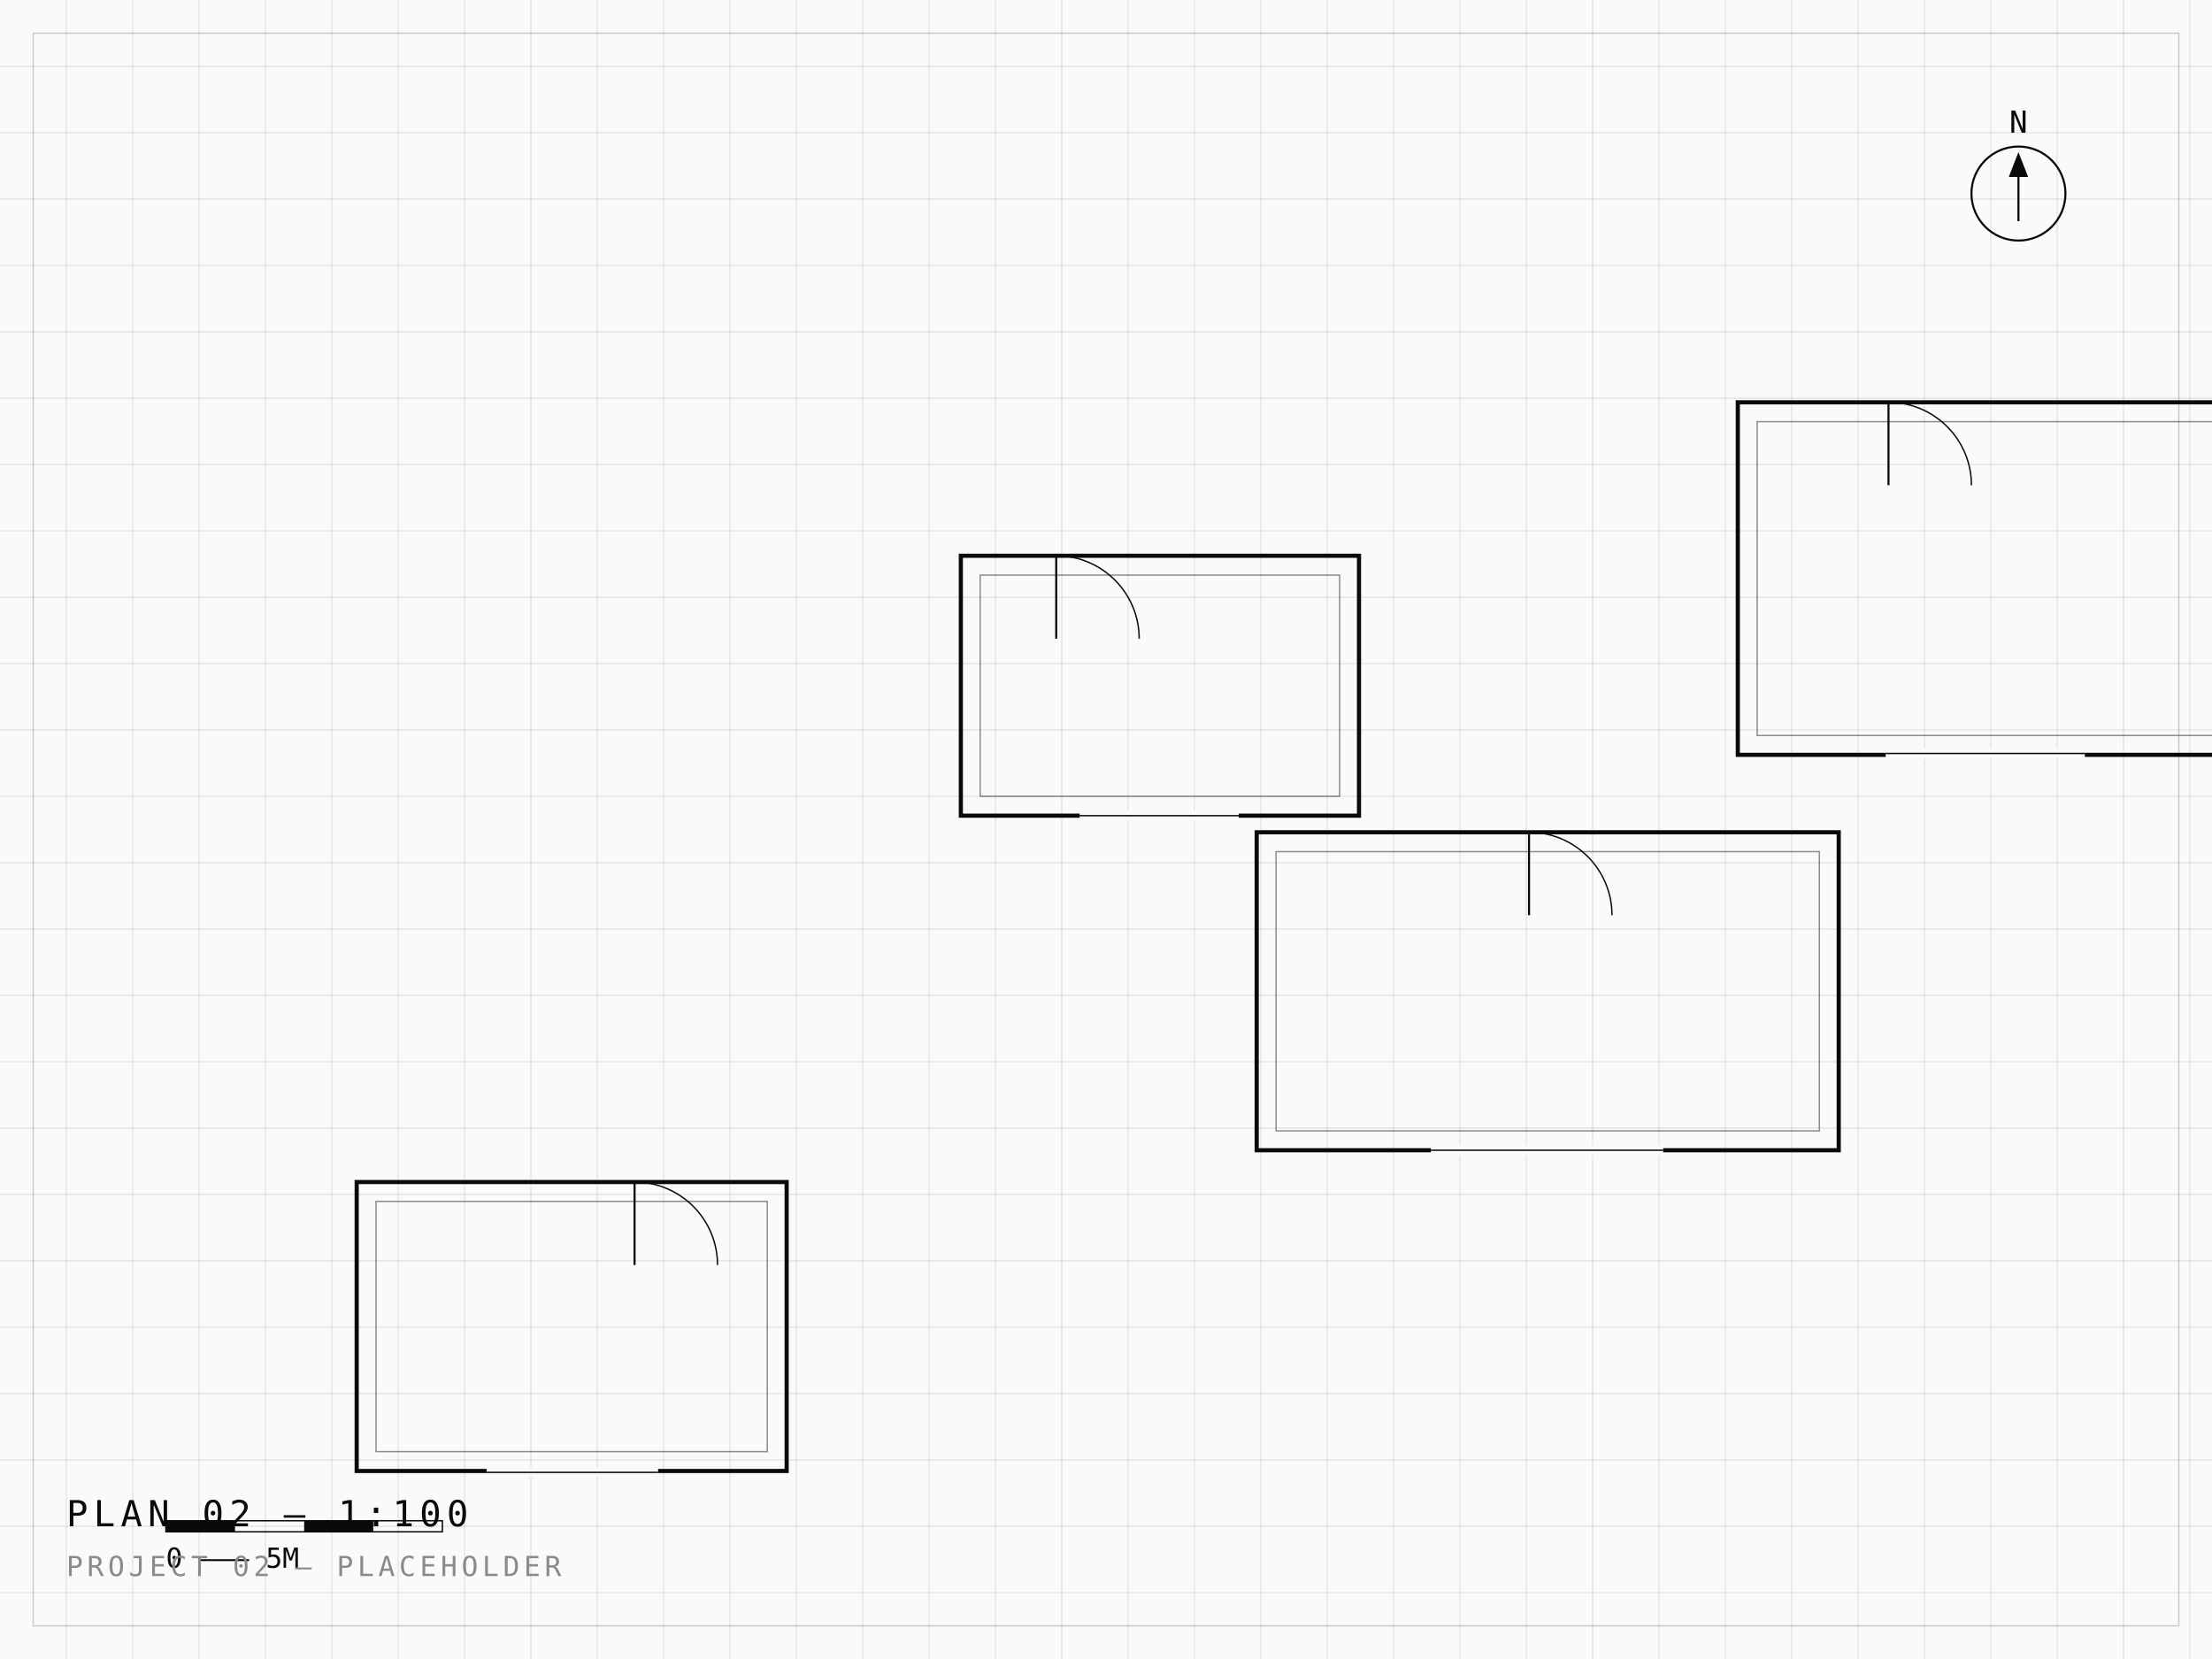
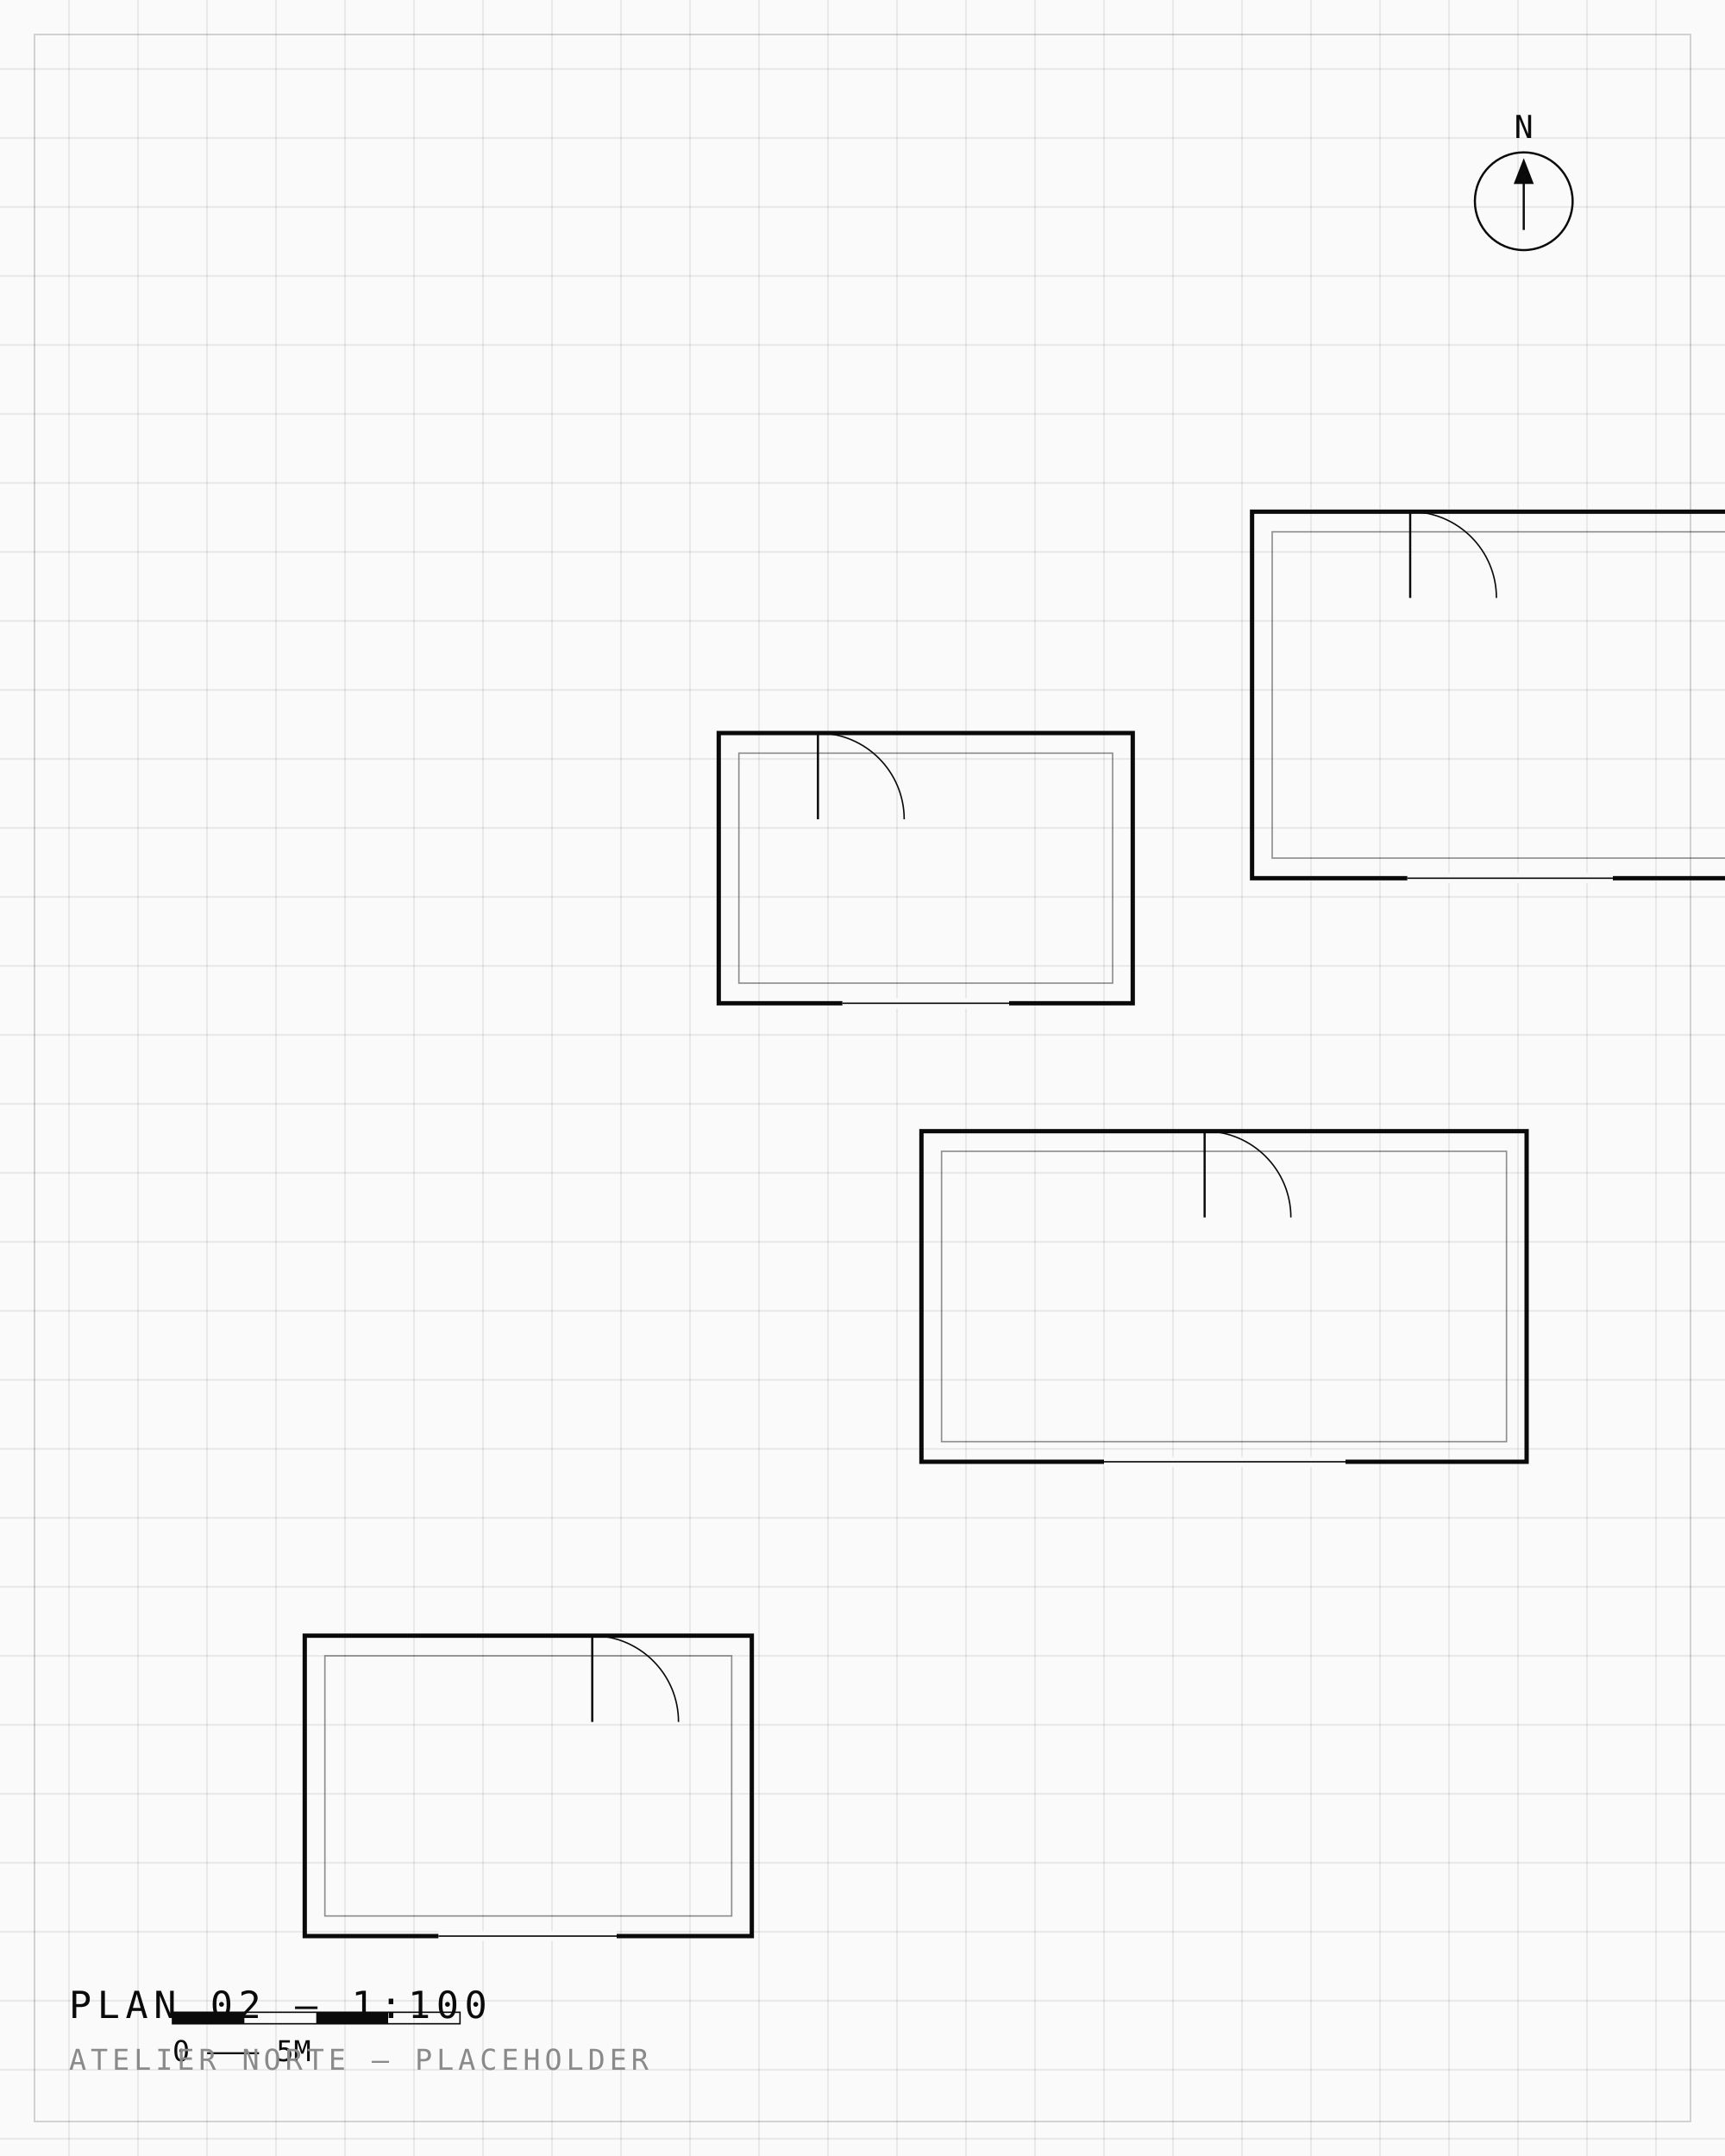
- <svg xmlns="http://www.w3.org/2000/svg" width="1600" height="1200" viewBox="0 0 1600 1200">
-   <rect width="1600" height="1200" fill="#fafafa" />
+ <svg xmlns="http://www.w3.org/2000/svg" width="1200" height="1500" viewBox="0 0 1200 1500">
+   <rect width="1200" height="1500" fill="#fafafa" />
  <g stroke="rgba(10,10,10,0.08)" stroke-width="1">
-     <line x1="48" y1="0" x2="48" y2="1200" />
-     <line x1="96" y1="0" x2="96" y2="1200" />
-     <line x1="144" y1="0" x2="144" y2="1200" />
-     <line x1="192" y1="0" x2="192" y2="1200" />
-     <line x1="240" y1="0" x2="240" y2="1200" />
-     <line x1="288" y1="0" x2="288" y2="1200" />
-     <line x1="336" y1="0" x2="336" y2="1200" />
-     <line x1="384" y1="0" x2="384" y2="1200" />
-     <line x1="432" y1="0" x2="432" y2="1200" />
-     <line x1="480" y1="0" x2="480" y2="1200" />
-     <line x1="528" y1="0" x2="528" y2="1200" />
-     <line x1="576" y1="0" x2="576" y2="1200" />
-     <line x1="624" y1="0" x2="624" y2="1200" />
-     <line x1="672" y1="0" x2="672" y2="1200" />
-     <line x1="720" y1="0" x2="720" y2="1200" />
-     <line x1="768" y1="0" x2="768" y2="1200" />
-     <line x1="816" y1="0" x2="816" y2="1200" />
-     <line x1="864" y1="0" x2="864" y2="1200" />
-     <line x1="912" y1="0" x2="912" y2="1200" />
-     <line x1="960" y1="0" x2="960" y2="1200" />
-     <line x1="1008" y1="0" x2="1008" y2="1200" />
-     <line x1="1056" y1="0" x2="1056" y2="1200" />
-     <line x1="1104" y1="0" x2="1104" y2="1200" />
-     <line x1="1152" y1="0" x2="1152" y2="1200" />
-     <line x1="1200" y1="0" x2="1200" y2="1200" />
-     <line x1="1248" y1="0" x2="1248" y2="1200" />
-     <line x1="1296" y1="0" x2="1296" y2="1200" />
-     <line x1="1344" y1="0" x2="1344" y2="1200" />
-     <line x1="1392" y1="0" x2="1392" y2="1200" />
-     <line x1="1440" y1="0" x2="1440" y2="1200" />
-     <line x1="1488" y1="0" x2="1488" y2="1200" />
-     <line x1="1536" y1="0" x2="1536" y2="1200" />
-     <line x1="1584" y1="0" x2="1584" y2="1200" />
-     <line x1="0" y1="48" x2="1600" y2="48" />
-     <line x1="0" y1="96" x2="1600" y2="96" />
-     <line x1="0" y1="144" x2="1600" y2="144" />
-     <line x1="0" y1="192" x2="1600" y2="192" />
-     <line x1="0" y1="240" x2="1600" y2="240" />
-     <line x1="0" y1="288" x2="1600" y2="288" />
-     <line x1="0" y1="336" x2="1600" y2="336" />
-     <line x1="0" y1="384" x2="1600" y2="384" />
-     <line x1="0" y1="432" x2="1600" y2="432" />
-     <line x1="0" y1="480" x2="1600" y2="480" />
-     <line x1="0" y1="528" x2="1600" y2="528" />
-     <line x1="0" y1="576" x2="1600" y2="576" />
-     <line x1="0" y1="624" x2="1600" y2="624" />
-     <line x1="0" y1="672" x2="1600" y2="672" />
-     <line x1="0" y1="720" x2="1600" y2="720" />
-     <line x1="0" y1="768" x2="1600" y2="768" />
-     <line x1="0" y1="816" x2="1600" y2="816" />
-     <line x1="0" y1="864" x2="1600" y2="864" />
-     <line x1="0" y1="912" x2="1600" y2="912" />
-     <line x1="0" y1="960" x2="1600" y2="960" />
-     <line x1="0" y1="1008" x2="1600" y2="1008" />
-     <line x1="0" y1="1056" x2="1600" y2="1056" />
-     <line x1="0" y1="1104" x2="1600" y2="1104" />
-     <line x1="0" y1="1152" x2="1600" y2="1152" />
+     <line x1="48" y1="0" x2="48" y2="1500" />
+     <line x1="96" y1="0" x2="96" y2="1500" />
+     <line x1="144" y1="0" x2="144" y2="1500" />
+     <line x1="192" y1="0" x2="192" y2="1500" />
+     <line x1="240" y1="0" x2="240" y2="1500" />
+     <line x1="288" y1="0" x2="288" y2="1500" />
+     <line x1="336" y1="0" x2="336" y2="1500" />
+     <line x1="384" y1="0" x2="384" y2="1500" />
+     <line x1="432" y1="0" x2="432" y2="1500" />
+     <line x1="480" y1="0" x2="480" y2="1500" />
+     <line x1="528" y1="0" x2="528" y2="1500" />
+     <line x1="576" y1="0" x2="576" y2="1500" />
+     <line x1="624" y1="0" x2="624" y2="1500" />
+     <line x1="672" y1="0" x2="672" y2="1500" />
+     <line x1="720" y1="0" x2="720" y2="1500" />
+     <line x1="768" y1="0" x2="768" y2="1500" />
+     <line x1="816" y1="0" x2="816" y2="1500" />
+     <line x1="864" y1="0" x2="864" y2="1500" />
+     <line x1="912" y1="0" x2="912" y2="1500" />
+     <line x1="960" y1="0" x2="960" y2="1500" />
+     <line x1="1008" y1="0" x2="1008" y2="1500" />
+     <line x1="1056" y1="0" x2="1056" y2="1500" />
+     <line x1="1104" y1="0" x2="1104" y2="1500" />
+     <line x1="1152" y1="0" x2="1152" y2="1500" />
+     <line x1="0" y1="48" x2="1200" y2="48" />
+     <line x1="0" y1="96" x2="1200" y2="96" />
+     <line x1="0" y1="144" x2="1200" y2="144" />
+     <line x1="0" y1="192" x2="1200" y2="192" />
+     <line x1="0" y1="240" x2="1200" y2="240" />
+     <line x1="0" y1="288" x2="1200" y2="288" />
+     <line x1="0" y1="336" x2="1200" y2="336" />
+     <line x1="0" y1="384" x2="1200" y2="384" />
+     <line x1="0" y1="432" x2="1200" y2="432" />
+     <line x1="0" y1="480" x2="1200" y2="480" />
+     <line x1="0" y1="528" x2="1200" y2="528" />
+     <line x1="0" y1="576" x2="1200" y2="576" />
+     <line x1="0" y1="624" x2="1200" y2="624" />
+     <line x1="0" y1="672" x2="1200" y2="672" />
+     <line x1="0" y1="720" x2="1200" y2="720" />
+     <line x1="0" y1="768" x2="1200" y2="768" />
+     <line x1="0" y1="816" x2="1200" y2="816" />
+     <line x1="0" y1="864" x2="1200" y2="864" />
+     <line x1="0" y1="912" x2="1200" y2="912" />
+     <line x1="0" y1="960" x2="1200" y2="960" />
+     <line x1="0" y1="1008" x2="1200" y2="1008" />
+     <line x1="0" y1="1056" x2="1200" y2="1056" />
+     <line x1="0" y1="1104" x2="1200" y2="1104" />
+     <line x1="0" y1="1152" x2="1200" y2="1152" />
+     <line x1="0" y1="1200" x2="1200" y2="1200" />
+     <line x1="0" y1="1248" x2="1200" y2="1248" />
+     <line x1="0" y1="1296" x2="1200" y2="1296" />
+     <line x1="0" y1="1344" x2="1200" y2="1344" />
+     <line x1="0" y1="1392" x2="1200" y2="1392" />
+     <line x1="0" y1="1440" x2="1200" y2="1440" />
+     <line x1="0" y1="1488" x2="1200" y2="1488" />
  </g>
-   <rect x="24" y="24" width="1552" height="1152" fill="none" stroke="rgba(10,10,10,0.2)" stroke-width="1" />
-   <rect x="1257" y="291" width="358" height="255" fill="none" stroke="#0a0a0a" stroke-width="3" />
-   <rect x="1271" y="305" width="330" height="227" fill="none" stroke="#0a0a0a" stroke-width="1" opacity="0.45" />
-   <line x1="1366" y1="291" x2="1366" y2="351" stroke="#0a0a0a" stroke-width="1.5" />
-   <path d="M 1366 291 A 60 60 0 0 1 1426 351" fill="none" stroke="#0a0a0a" stroke-width="1" />
-   <line x1="1364" y1="545" x2="1508" y2="545" stroke="#fafafa" stroke-width="7" />
-   <line x1="1364" y1="545" x2="1508" y2="545" stroke="#0a0a0a" stroke-width="1" />
-   <rect x="695" y="402" width="288" height="188" fill="none" stroke="#0a0a0a" stroke-width="3" />
-   <rect x="709" y="416" width="260" height="160" fill="none" stroke="#0a0a0a" stroke-width="1" opacity="0.45" />
-   <line x1="764" y1="402" x2="764" y2="462" stroke="#0a0a0a" stroke-width="1.5" />
-   <path d="M 764 402 A 60 60 0 0 1 824 462" fill="none" stroke="#0a0a0a" stroke-width="1" />
-   <line x1="781" y1="590" x2="896" y2="590" stroke="#fafafa" stroke-width="7" />
-   <line x1="781" y1="590" x2="896" y2="590" stroke="#0a0a0a" stroke-width="1" />
-   <rect x="909" y="602" width="421" height="230" fill="none" stroke="#0a0a0a" stroke-width="3" />
-   <rect x="923" y="616" width="393" height="202" fill="none" stroke="#0a0a0a" stroke-width="1" opacity="0.45" />
-   <line x1="1106" y1="602" x2="1106" y2="662" stroke="#0a0a0a" stroke-width="1.5" />
-   <path d="M 1106 602 A 60 60 0 0 1 1166 662" fill="none" stroke="#0a0a0a" stroke-width="1" />
-   <line x1="1035" y1="832" x2="1203" y2="832" stroke="#fafafa" stroke-width="7" />
-   <line x1="1035" y1="832" x2="1203" y2="832" stroke="#0a0a0a" stroke-width="1" />
-   <rect x="258" y="855" width="311" height="209" fill="none" stroke="#0a0a0a" stroke-width="3" />
-   <rect x="272" y="869" width="283" height="181" fill="none" stroke="#0a0a0a" stroke-width="1" opacity="0.45" />
-   <line x1="459" y1="855" x2="459" y2="915" stroke="#0a0a0a" stroke-width="1.5" />
-   <path d="M 459 855 A 60 60 0 0 1 519 915" fill="none" stroke="#0a0a0a" stroke-width="1" />
-   <line x1="352" y1="1065" x2="476" y2="1065" stroke="#fafafa" stroke-width="7" />
-   <line x1="352" y1="1065" x2="476" y2="1065" stroke="#0a0a0a" stroke-width="1" />
-   <g transform="translate(1460,140)" stroke="#0a0a0a" fill="none" stroke-width="1.5">
+   <rect x="24" y="24" width="1152" height="1452" fill="none" stroke="rgba(10,10,10,0.2)" stroke-width="1" />
+   <rect x="871" y="356" width="358" height="255" fill="none" stroke="#0a0a0a" stroke-width="3" />
+   <rect x="885" y="370" width="330" height="227" fill="none" stroke="#0a0a0a" stroke-width="1" opacity="0.45" />
+   <line x1="981" y1="356" x2="981" y2="416" stroke="#0a0a0a" stroke-width="1.5" />
+   <path d="M 981 356 A 60 60 0 0 1 1041 416" fill="none" stroke="#0a0a0a" stroke-width="1" />
+   <line x1="979" y1="611" x2="1122" y2="611" stroke="#fafafa" stroke-width="7" />
+   <line x1="979" y1="611" x2="1122" y2="611" stroke="#0a0a0a" stroke-width="1" />
+   <rect x="500" y="510" width="288" height="188" fill="none" stroke="#0a0a0a" stroke-width="3" />
+   <rect x="514" y="524" width="260" height="160" fill="none" stroke="#0a0a0a" stroke-width="1" opacity="0.45" />
+   <line x1="569" y1="510" x2="569" y2="570" stroke="#0a0a0a" stroke-width="1.5" />
+   <path d="M 569 510 A 60 60 0 0 1 629 570" fill="none" stroke="#0a0a0a" stroke-width="1" />
+   <line x1="586" y1="698" x2="702" y2="698" stroke="#fafafa" stroke-width="7" />
+   <line x1="586" y1="698" x2="702" y2="698" stroke="#0a0a0a" stroke-width="1" />
+   <rect x="641" y="787" width="421" height="230" fill="none" stroke="#0a0a0a" stroke-width="3" />
+   <rect x="655" y="801" width="393" height="202" fill="none" stroke="#0a0a0a" stroke-width="1" opacity="0.45" />
+   <line x1="838" y1="787" x2="838" y2="847" stroke="#0a0a0a" stroke-width="1.5" />
+   <path d="M 838 787 A 60 60 0 0 1 898 847" fill="none" stroke="#0a0a0a" stroke-width="1" />
+   <line x1="768" y1="1017" x2="936" y2="1017" stroke="#fafafa" stroke-width="7" />
+   <line x1="768" y1="1017" x2="936" y2="1017" stroke="#0a0a0a" stroke-width="1" />
+   <rect x="212" y="1138" width="311" height="209" fill="none" stroke="#0a0a0a" stroke-width="3" />
+   <rect x="226" y="1152" width="283" height="181" fill="none" stroke="#0a0a0a" stroke-width="1" opacity="0.45" />
+   <line x1="412" y1="1138" x2="412" y2="1198" stroke="#0a0a0a" stroke-width="1.5" />
+   <path d="M 412 1138 A 60 60 0 0 1 472 1198" fill="none" stroke="#0a0a0a" stroke-width="1" />
+   <line x1="305" y1="1347" x2="429" y2="1347" stroke="#fafafa" stroke-width="7" />
+   <line x1="305" y1="1347" x2="429" y2="1347" stroke="#0a0a0a" stroke-width="1" />
+   <g transform="translate(1060,140)" stroke="#0a0a0a" fill="none" stroke-width="1.5">
    <circle r="34" />
    <line x1="0" y1="20" x2="0" y2="-20" />
    <polygon points="0,-30 7,-12 -7,-12" fill="#0a0a0a" stroke="none" />
    <text y="-44" text-anchor="middle" font-size="22" fill="#0a0a0a" stroke="none" font-family="monospace">N</text>
  </g>
-   <g transform="translate(120,1100)">
+   <g transform="translate(120,1400)">
    <rect width="200" height="8" fill="none" stroke="#0a0a0a" />
    <rect width="50" height="8" fill="#0a0a0a" />
    <rect x="100" width="50" height="8" fill="#0a0a0a" />
    <text y="34" font-size="20" font-family="monospace" fill="#0a0a0a">0 ——— 5M</text>
  </g>
-   <text x="48" y="1104" font-family="monospace" font-size="26" letter-spacing="4" fill="#0a0a0a">PLAN 02 — 1:100</text>
-   <text x="48" y="1140" font-family="monospace" font-size="20" letter-spacing="3" fill="#8a8a8a">PROJECT 02 — PLACEHOLDER</text>
+   <text x="48" y="1404" font-family="monospace" font-size="26" letter-spacing="4" fill="#0a0a0a">PLAN 02 — 1:100</text>
+   <text x="48" y="1440" font-family="monospace" font-size="20" letter-spacing="3" fill="#8a8a8a">ATELIER NORTE — PLACEHOLDER</text>
</svg>
